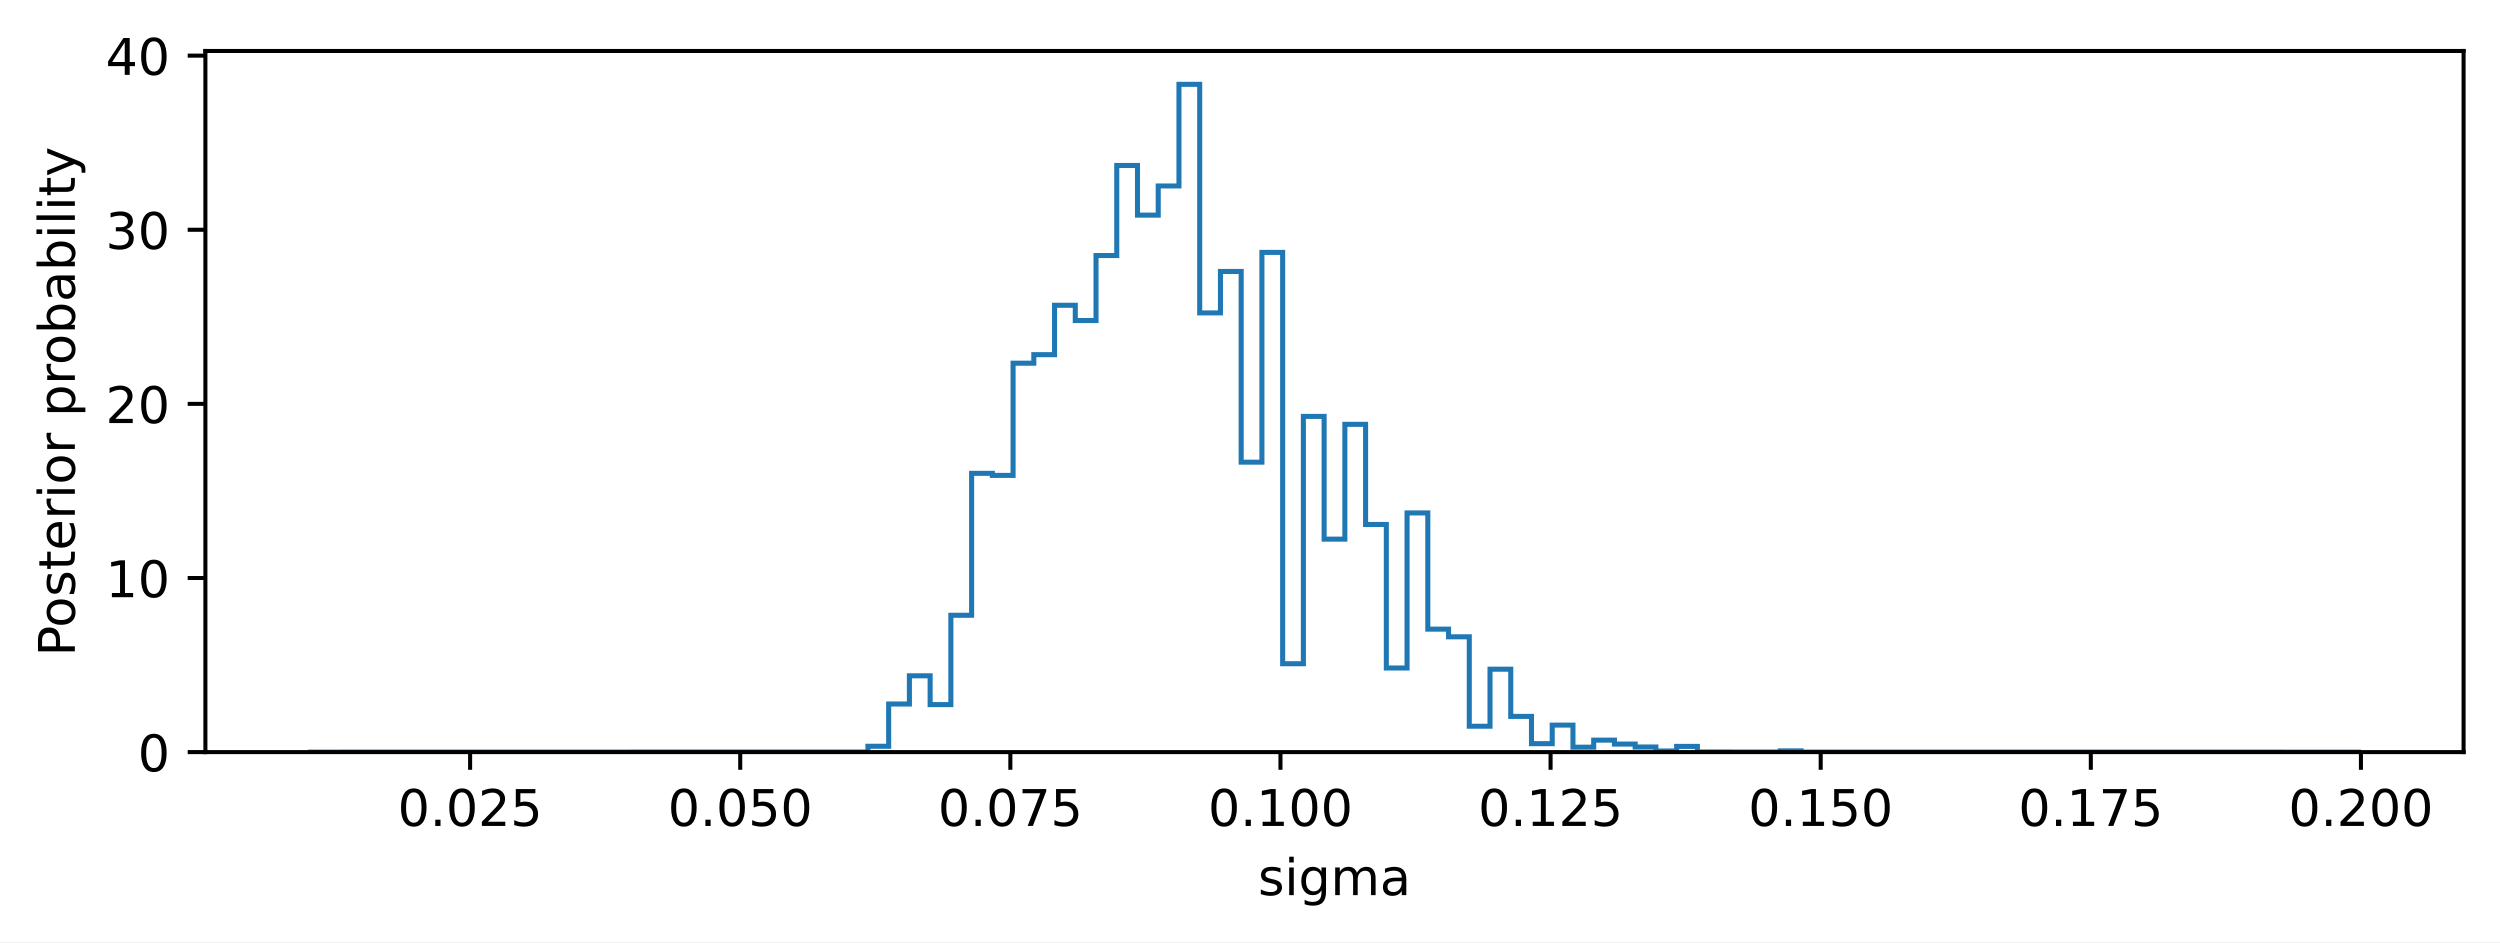
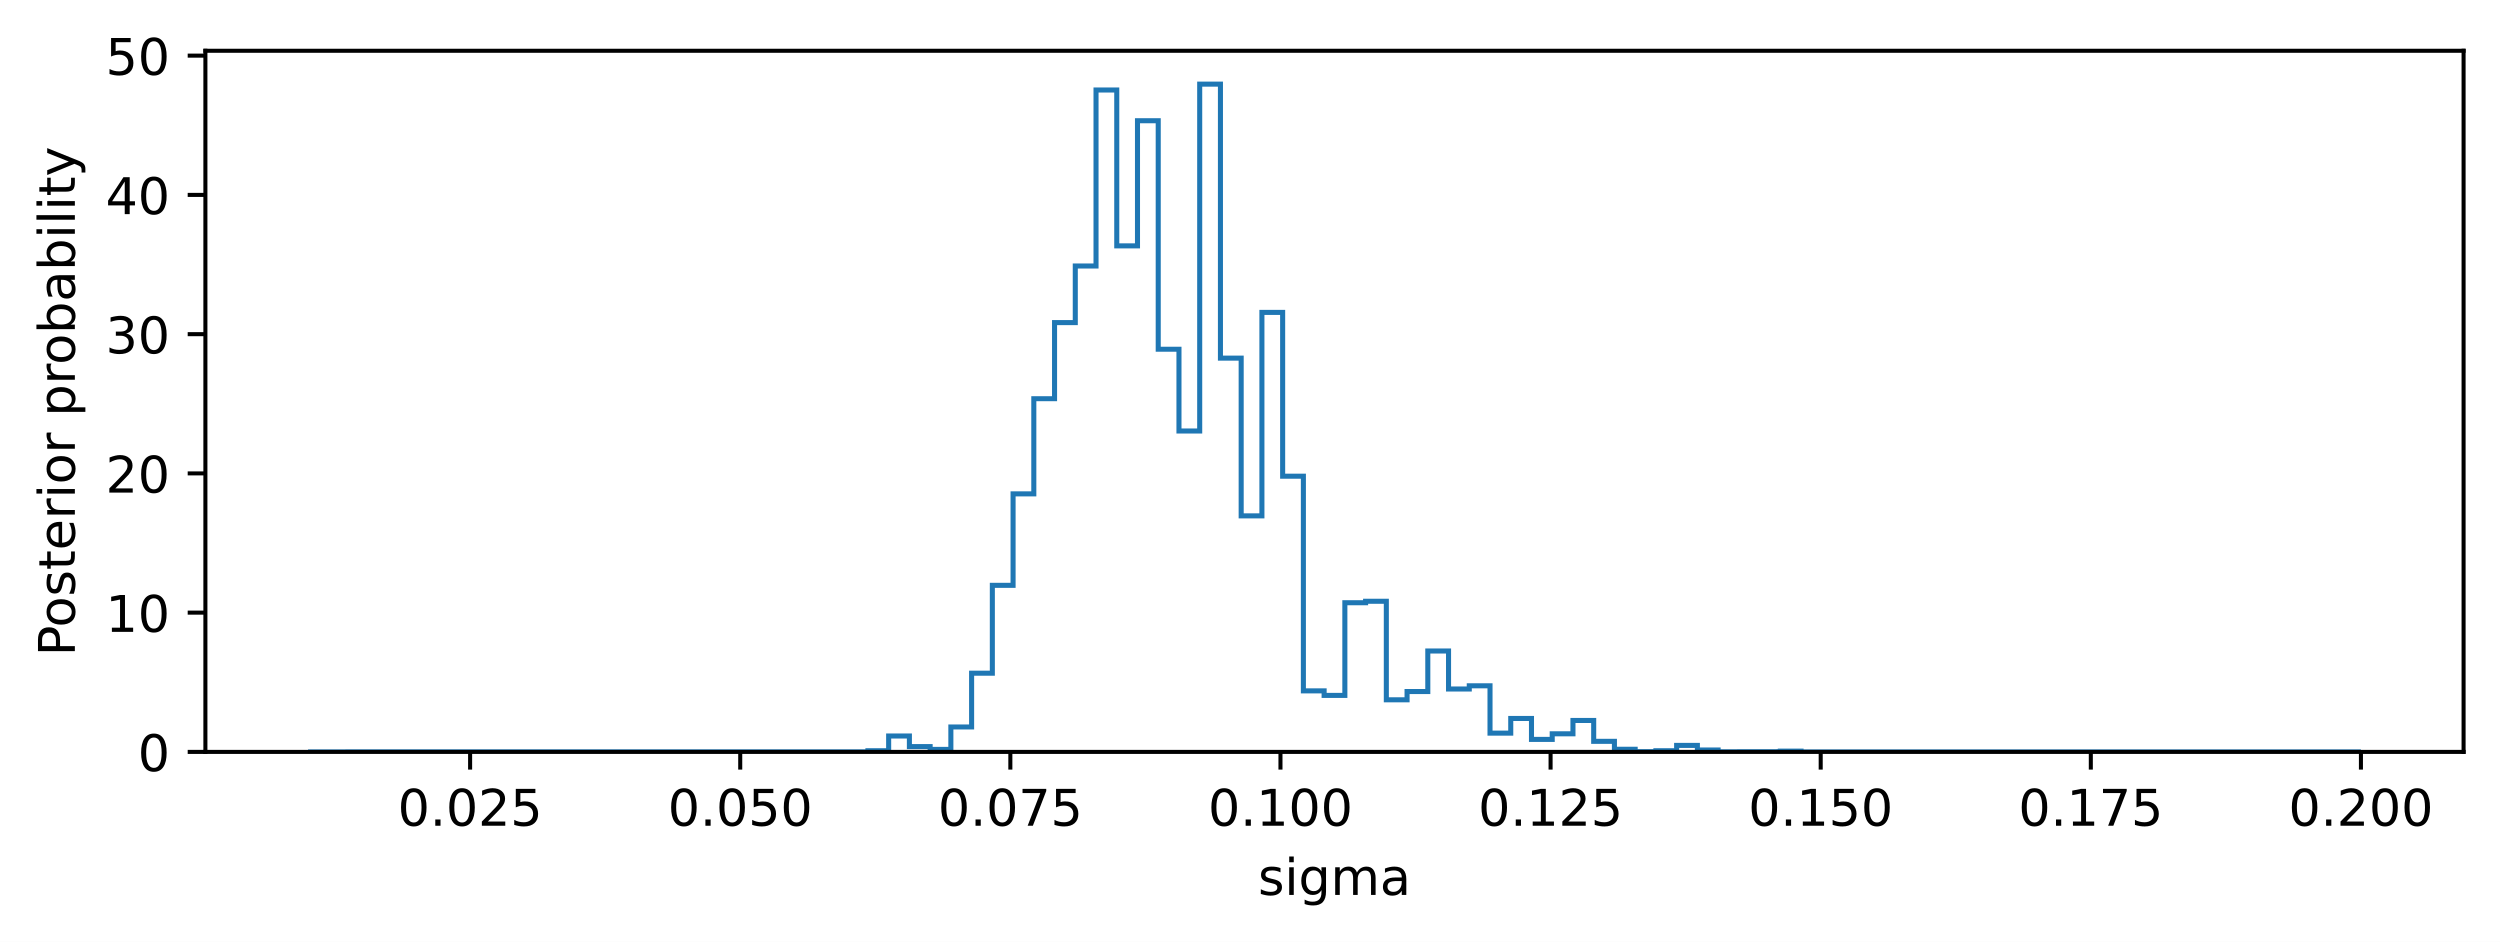
- <svg xmlns="http://www.w3.org/2000/svg" xmlns:xlink="http://www.w3.org/1999/xlink" height="186.234pt" version="1.1" viewBox="0 0 494.203 186.234" width="494.203pt">
+ <svg xmlns="http://www.w3.org/2000/svg" xmlns:xlink="http://www.w3.org/1999/xlink" height="186.192pt" version="1.1" viewBox="0 0 494.203 186.192" width="494.203pt">
  <defs>
    <style type="text/css">*{stroke-linecap:butt;stroke-linejoin:round;}</style>
  </defs>
  <g id="figure_1">
    <g id="patch_1">
-       <path d="M 0 186.234  L 494.203 186.234  L 494.203 0  L 0 0  z " style="fill:#ffffff;" />
+       <path d="M 0 186.192  L 494.203 186.192  L 494.203 0  L 0 0  z " style="fill:#ffffff;" />
    </g>
    <g id="axes_1">
      <g id="patch_2">
-         <path d="M 40.603 148.677  L 487.003 148.677  L 487.003 10.077  L 40.603 10.077  z " style="fill:#ffffff;" />
+         <path d="M 40.603 148.636  L 487.003 148.636  L 487.003 10.036  L 40.603 10.036  z " style="fill:#ffffff;" />
      </g>
      <g id="matplotlib.axis_1">
        <g id="xtick_1">
          <g id="line2d_1">
            <defs>
-               <path d="M 0 0  L 0 3.5  " id="me7e5f3bb08" style="stroke:#000000;stroke-width:0.8;" />
+               <path d="M 0 0  L 0 3.5  " id="m5c77fb32e3" style="stroke:#000000;stroke-width:0.8;" />
            </defs>
            <g>
-               <use style="stroke:#000000;stroke-width:0.8;" x="92.932" xlink:href="#me7e5f3bb08" y="148.677" />
+               <use style="stroke:#000000;stroke-width:0.8;" x="92.932" xlink:href="#m5c77fb32e3" y="148.636" />
            </g>
          </g>
          <g id="text_1">
-             <g transform="translate(78.61825 163.2758)scale(0.1 -0.1)">
+             <g transform="translate(78.61825 163.2345)scale(0.1 -0.1)">
              <defs>
                <path d="M 31.781 66.406  Q 24.172 66.406 20.328 58.906  Q 16.5 51.422 16.5 36.375  Q 16.5 21.391 20.328 13.891  Q 24.172 6.391 31.781 6.391  Q 39.453 6.391 43.281 13.891  Q 47.125 21.391 47.125 36.375  Q 47.125 51.422 43.281 58.906  Q 39.453 66.406 31.781 66.406  z M 31.781 74.219  Q 44.047 74.219 50.516 64.516  Q 56.984 54.828 56.984 36.375  Q 56.984 17.969 50.516 8.266  Q 44.047 -1.422 31.781 -1.422  Q 19.531 -1.422 13.062 8.266  Q 6.594 17.969 6.594 36.375  Q 6.594 54.828 13.062 64.516  Q 19.531 74.219 31.781 74.219  z " id="DejaVuSans-48" />
                <path d="M 10.688 12.406  L 21 12.406  L 21 0  L 10.688 0  z " id="DejaVuSans-46" />
                <path d="M 19.188 8.297  L 53.609 8.297  L 53.609 0  L 7.328 0  L 7.328 8.297  Q 12.938 14.109 22.625 23.891  Q 32.328 33.688 34.812 36.531  Q 39.547 41.844 41.422 45.531  Q 43.312 49.219 43.312 52.781  Q 43.312 58.594 39.234 62.25  Q 35.156 65.922 28.609 65.922  Q 23.969 65.922 18.812 64.312  Q 13.672 62.703 7.812 59.422  L 7.812 69.391  Q 13.766 71.781 18.938 73  Q 24.125 74.219 28.422 74.219  Q 39.75 74.219 46.484 68.547  Q 53.219 62.891 53.219 53.422  Q 53.219 48.922 51.531 44.891  Q 49.859 40.875 45.406 35.406  Q 44.188 33.984 37.641 27.219  Q 31.109 20.453 19.188 8.297  z " id="DejaVuSans-50" />
                <path d="M 10.797 72.906  L 49.516 72.906  L 49.516 64.594  L 19.828 64.594  L 19.828 46.734  Q 21.969 47.469 24.109 47.828  Q 26.266 48.188 28.422 48.188  Q 40.625 48.188 47.75 41.5  Q 54.891 34.812 54.891 23.391  Q 54.891 11.625 47.562 5.094  Q 40.234 -1.422 26.906 -1.422  Q 22.312 -1.422 17.547 -0.641  Q 12.797 0.141 7.719 1.703  L 7.719 11.625  Q 12.109 9.234 16.797 8.062  Q 21.484 6.891 26.703 6.891  Q 35.156 6.891 40.078 11.328  Q 45.016 15.766 45.016 23.391  Q 45.016 31 40.078 35.438  Q 35.156 39.891 26.703 39.891  Q 22.75 39.891 18.812 39.016  Q 14.891 38.141 10.797 36.281  z " id="DejaVuSans-53" />
              </defs>
              <use xlink:href="#DejaVuSans-48" />
              <use x="63.623" xlink:href="#DejaVuSans-46" />
              <use x="95.41" xlink:href="#DejaVuSans-48" />
              <use x="159.033" xlink:href="#DejaVuSans-50" />
              <use x="222.656" xlink:href="#DejaVuSans-53" />
            </g>
          </g>
        </g>
        <g id="xtick_2">
          <g id="line2d_2">
            <g>
-               <use style="stroke:#000000;stroke-width:0.8;" x="146.329" xlink:href="#me7e5f3bb08" y="148.677" />
+               <use style="stroke:#000000;stroke-width:0.8;" x="146.329" xlink:href="#m5c77fb32e3" y="148.636" />
            </g>
          </g>
          <g id="text_2">
-             <g transform="translate(132.0154 163.2758)scale(0.1 -0.1)">
+             <g transform="translate(132.0154 163.2345)scale(0.1 -0.1)">
              <use xlink:href="#DejaVuSans-48" />
              <use x="63.623" xlink:href="#DejaVuSans-46" />
              <use x="95.41" xlink:href="#DejaVuSans-48" />
              <use x="159.033" xlink:href="#DejaVuSans-53" />
              <use x="222.656" xlink:href="#DejaVuSans-48" />
            </g>
          </g>
        </g>
        <g id="xtick_3">
          <g id="line2d_3">
            <g>
-               <use style="stroke:#000000;stroke-width:0.8;" x="199.727" xlink:href="#me7e5f3bb08" y="148.677" />
+               <use style="stroke:#000000;stroke-width:0.8;" x="199.727" xlink:href="#m5c77fb32e3" y="148.636" />
            </g>
          </g>
          <g id="text_3">
-             <g transform="translate(185.4125 163.2758)scale(0.1 -0.1)">
+             <g transform="translate(185.4125 163.2345)scale(0.1 -0.1)">
              <defs>
                <path d="M 8.203 72.906  L 55.078 72.906  L 55.078 68.703  L 28.609 0  L 18.312 0  L 43.219 64.594  L 8.203 64.594  z " id="DejaVuSans-55" />
              </defs>
              <use xlink:href="#DejaVuSans-48" />
              <use x="63.623" xlink:href="#DejaVuSans-46" />
              <use x="95.41" xlink:href="#DejaVuSans-48" />
              <use x="159.033" xlink:href="#DejaVuSans-55" />
              <use x="222.656" xlink:href="#DejaVuSans-53" />
            </g>
          </g>
        </g>
        <g id="xtick_4">
          <g id="line2d_4">
            <g>
-               <use style="stroke:#000000;stroke-width:0.8;" x="253.124" xlink:href="#me7e5f3bb08" y="148.677" />
+               <use style="stroke:#000000;stroke-width:0.8;" x="253.124" xlink:href="#m5c77fb32e3" y="148.636" />
            </g>
          </g>
          <g id="text_4">
-             <g transform="translate(238.8096 163.2758)scale(0.1 -0.1)">
+             <g transform="translate(238.8096 163.2345)scale(0.1 -0.1)">
              <defs>
                <path d="M 12.406 8.297  L 28.516 8.297  L 28.516 63.922  L 10.984 60.406  L 10.984 69.391  L 28.422 72.906  L 38.281 72.906  L 38.281 8.297  L 54.391 8.297  L 54.391 0  L 12.406 0  z " id="DejaVuSans-49" />
              </defs>
              <use xlink:href="#DejaVuSans-48" />
              <use x="63.623" xlink:href="#DejaVuSans-46" />
              <use x="95.41" xlink:href="#DejaVuSans-49" />
              <use x="159.033" xlink:href="#DejaVuSans-48" />
              <use x="222.656" xlink:href="#DejaVuSans-48" />
            </g>
          </g>
        </g>
        <g id="xtick_5">
          <g id="line2d_5">
            <g>
-               <use style="stroke:#000000;stroke-width:0.8;" x="306.521" xlink:href="#me7e5f3bb08" y="148.677" />
+               <use style="stroke:#000000;stroke-width:0.8;" x="306.521" xlink:href="#m5c77fb32e3" y="148.636" />
            </g>
          </g>
          <g id="text_5">
-             <g transform="translate(292.2068 163.2758)scale(0.1 -0.1)">
+             <g transform="translate(292.2068 163.2345)scale(0.1 -0.1)">
              <use xlink:href="#DejaVuSans-48" />
              <use x="63.623" xlink:href="#DejaVuSans-46" />
              <use x="95.41" xlink:href="#DejaVuSans-49" />
              <use x="159.033" xlink:href="#DejaVuSans-50" />
              <use x="222.656" xlink:href="#DejaVuSans-53" />
            </g>
          </g>
        </g>
        <g id="xtick_6">
          <g id="line2d_6">
            <g>
-               <use style="stroke:#000000;stroke-width:0.8;" x="359.918" xlink:href="#me7e5f3bb08" y="148.677" />
+               <use style="stroke:#000000;stroke-width:0.8;" x="359.918" xlink:href="#m5c77fb32e3" y="148.636" />
            </g>
          </g>
          <g id="text_6">
-             <g transform="translate(345.6039 163.2758)scale(0.1 -0.1)">
+             <g transform="translate(345.6039 163.2345)scale(0.1 -0.1)">
              <use xlink:href="#DejaVuSans-48" />
              <use x="63.623" xlink:href="#DejaVuSans-46" />
              <use x="95.41" xlink:href="#DejaVuSans-49" />
              <use x="159.033" xlink:href="#DejaVuSans-53" />
              <use x="222.656" xlink:href="#DejaVuSans-48" />
            </g>
          </g>
        </g>
        <g id="xtick_7">
          <g id="line2d_7">
            <g>
-               <use style="stroke:#000000;stroke-width:0.8;" x="413.315" xlink:href="#me7e5f3bb08" y="148.677" />
+               <use style="stroke:#000000;stroke-width:0.8;" x="413.315" xlink:href="#m5c77fb32e3" y="148.636" />
            </g>
          </g>
          <g id="text_7">
-             <g transform="translate(399.001 163.2758)scale(0.1 -0.1)">
+             <g transform="translate(399.001 163.2345)scale(0.1 -0.1)">
              <use xlink:href="#DejaVuSans-48" />
              <use x="63.623" xlink:href="#DejaVuSans-46" />
              <use x="95.41" xlink:href="#DejaVuSans-49" />
              <use x="159.033" xlink:href="#DejaVuSans-55" />
              <use x="222.656" xlink:href="#DejaVuSans-53" />
            </g>
          </g>
        </g>
        <g id="xtick_8">
          <g id="line2d_8">
            <g>
-               <use style="stroke:#000000;stroke-width:0.8;" x="466.712" xlink:href="#me7e5f3bb08" y="148.677" />
+               <use style="stroke:#000000;stroke-width:0.8;" x="466.712" xlink:href="#m5c77fb32e3" y="148.636" />
            </g>
          </g>
          <g id="text_8">
-             <g transform="translate(452.3982 163.2758)scale(0.1 -0.1)">
+             <g transform="translate(452.3982 163.2345)scale(0.1 -0.1)">
              <use xlink:href="#DejaVuSans-48" />
              <use x="63.623" xlink:href="#DejaVuSans-46" />
              <use x="95.41" xlink:href="#DejaVuSans-50" />
              <use x="159.033" xlink:href="#DejaVuSans-48" />
              <use x="222.656" xlink:href="#DejaVuSans-48" />
            </g>
          </g>
        </g>
        <g id="text_9">
-           <g transform="translate(248.7008 176.954)scale(0.1 -0.1)">
+           <g transform="translate(248.7008 176.9126)scale(0.1 -0.1)">
            <defs>
              <path d="M 44.281 53.078  L 44.281 44.578  Q 40.484 46.531 36.375 47.5  Q 32.281 48.484 27.875 48.484  Q 21.188 48.484 17.844 46.438  Q 14.5 44.391 14.5 40.281  Q 14.5 37.156 16.891 35.375  Q 19.281 33.594 26.516 31.984  L 29.594 31.297  Q 39.156 29.25 43.188 25.516  Q 47.219 21.781 47.219 15.094  Q 47.219 7.469 41.188 3.016  Q 35.156 -1.422 24.609 -1.422  Q 20.219 -1.422 15.453 -0.562  Q 10.688 0.297 5.422 2  L 5.422 11.281  Q 10.406 8.688 15.234 7.391  Q 20.062 6.109 24.812 6.109  Q 31.156 6.109 34.562 8.281  Q 37.984 10.453 37.984 14.406  Q 37.984 18.062 35.516 20.016  Q 33.062 21.969 24.703 23.781  L 21.578 24.516  Q 13.234 26.266 9.516 29.906  Q 5.812 33.547 5.812 39.891  Q 5.812 47.609 11.281 51.797  Q 16.75 56 26.812 56  Q 31.781 56 36.172 55.266  Q 40.578 54.547 44.281 53.078  z " id="DejaVuSans-115" />
              <path d="M 9.422 54.688  L 18.406 54.688  L 18.406 0  L 9.422 0  z M 9.422 75.984  L 18.406 75.984  L 18.406 64.594  L 9.422 64.594  z " id="DejaVuSans-105" />
              <path d="M 45.406 27.984  Q 45.406 37.75 41.375 43.109  Q 37.359 48.484 30.078 48.484  Q 22.859 48.484 18.828 43.109  Q 14.797 37.75 14.797 27.984  Q 14.797 18.266 18.828 12.891  Q 22.859 7.516 30.078 7.516  Q 37.359 7.516 41.375 12.891  Q 45.406 18.266 45.406 27.984  z M 54.391 6.781  Q 54.391 -7.172 48.188 -13.984  Q 42 -20.797 29.203 -20.797  Q 24.469 -20.797 20.266 -20.094  Q 16.062 -19.391 12.109 -17.922  L 12.109 -9.188  Q 16.062 -11.328 19.922 -12.344  Q 23.781 -13.375 27.781 -13.375  Q 36.625 -13.375 41.016 -8.766  Q 45.406 -4.156 45.406 5.172  L 45.406 9.625  Q 42.625 4.781 38.281 2.391  Q 33.938 0 27.875 0  Q 17.828 0 11.672 7.656  Q 5.516 15.328 5.516 27.984  Q 5.516 40.672 11.672 48.328  Q 17.828 56 27.875 56  Q 33.938 56 38.281 53.609  Q 42.625 51.219 45.406 46.391  L 45.406 54.688  L 54.391 54.688  z " id="DejaVuSans-103" />
              <path d="M 52 44.188  Q 55.375 50.25 60.062 53.125  Q 64.75 56 71.094 56  Q 79.641 56 84.281 50.016  Q 88.922 44.047 88.922 33.016  L 88.922 0  L 79.891 0  L 79.891 32.719  Q 79.891 40.578 77.094 44.375  Q 74.312 48.188 68.609 48.188  Q 61.625 48.188 57.562 43.547  Q 53.516 38.922 53.516 30.906  L 53.516 0  L 44.484 0  L 44.484 32.719  Q 44.484 40.625 41.703 44.406  Q 38.922 48.188 33.109 48.188  Q 26.219 48.188 22.156 43.531  Q 18.109 38.875 18.109 30.906  L 18.109 0  L 9.078 0  L 9.078 54.688  L 18.109 54.688  L 18.109 46.188  Q 21.188 51.219 25.484 53.609  Q 29.781 56 35.688 56  Q 41.656 56 45.828 52.969  Q 50 49.953 52 44.188  z " id="DejaVuSans-109" />
              <path d="M 34.281 27.484  Q 23.391 27.484 19.188 25  Q 14.984 22.516 14.984 16.5  Q 14.984 11.719 18.141 8.906  Q 21.297 6.109 26.703 6.109  Q 34.188 6.109 38.703 11.406  Q 43.219 16.703 43.219 25.484  L 43.219 27.484  z M 52.203 31.203  L 52.203 0  L 43.219 0  L 43.219 8.297  Q 40.141 3.328 35.547 0.953  Q 30.953 -1.422 24.312 -1.422  Q 15.922 -1.422 10.953 3.297  Q 6 8.016 6 15.922  Q 6 25.141 12.172 29.828  Q 18.359 34.516 30.609 34.516  L 43.219 34.516  L 43.219 35.406  Q 43.219 41.609 39.141 45  Q 35.062 48.391 27.688 48.391  Q 23 48.391 18.547 47.266  Q 14.109 46.141 10.016 43.891  L 10.016 52.203  Q 14.938 54.109 19.578 55.047  Q 24.219 56 28.609 56  Q 40.484 56 46.344 49.844  Q 52.203 43.703 52.203 31.203  z " id="DejaVuSans-97" />
            </defs>
            <use xlink:href="#DejaVuSans-115" />
            <use x="52.1" xlink:href="#DejaVuSans-105" />
            <use x="79.883" xlink:href="#DejaVuSans-103" />
            <use x="143.359" xlink:href="#DejaVuSans-109" />
            <use x="240.771" xlink:href="#DejaVuSans-97" />
          </g>
        </g>
      </g>
      <g id="matplotlib.axis_2">
        <g id="ytick_1">
          <g id="line2d_9">
            <defs>
-               <path d="M 0 0  L -3.5 0  " id="m19f5b6ea7d" style="stroke:#000000;stroke-width:0.8;" />
+               <path d="M 0 0  L -3.5 0  " id="mf9fe8417e4" style="stroke:#000000;stroke-width:0.8;" />
            </defs>
            <g>
-               <use style="stroke:#000000;stroke-width:0.8;" x="40.603" xlink:href="#m19f5b6ea7d" y="148.677" />
+               <use style="stroke:#000000;stroke-width:0.8;" x="40.603" xlink:href="#mf9fe8417e4" y="148.636" />
            </g>
          </g>
          <g id="text_10">
-             <g transform="translate(27.24063 152.4766)scale(0.1 -0.1)">
+             <g transform="translate(27.24063 152.4353)scale(0.1 -0.1)">
              <use xlink:href="#DejaVuSans-48" />
            </g>
          </g>
        </g>
        <g id="ytick_2">
          <g id="line2d_10">
            <g>
-               <use style="stroke:#000000;stroke-width:0.8;" x="40.603" xlink:href="#m19f5b6ea7d" y="114.258" />
+               <use style="stroke:#000000;stroke-width:0.8;" x="40.603" xlink:href="#mf9fe8417e4" y="121.109" />
            </g>
          </g>
          <g id="text_11">
-             <g transform="translate(20.87813 118.0571)scale(0.1 -0.1)">
+             <g transform="translate(20.87813 124.9079)scale(0.1 -0.1)">
              <use xlink:href="#DejaVuSans-49" />
              <use x="63.623" xlink:href="#DejaVuSans-48" />
            </g>
          </g>
        </g>
        <g id="ytick_3">
          <g id="line2d_11">
            <g>
-               <use style="stroke:#000000;stroke-width:0.8;" x="40.603" xlink:href="#m19f5b6ea7d" y="79.838" />
+               <use style="stroke:#000000;stroke-width:0.8;" x="40.603" xlink:href="#mf9fe8417e4" y="93.581" />
            </g>
          </g>
          <g id="text_12">
-             <g transform="translate(20.87813 83.63753)scale(0.1 -0.1)">
+             <g transform="translate(20.87813 97.38054)scale(0.1 -0.1)">
              <use xlink:href="#DejaVuSans-50" />
              <use x="63.623" xlink:href="#DejaVuSans-48" />
            </g>
          </g>
        </g>
        <g id="ytick_4">
          <g id="line2d_12">
            <g>
-               <use style="stroke:#000000;stroke-width:0.8;" x="40.603" xlink:href="#m19f5b6ea7d" y="45.419" />
+               <use style="stroke:#000000;stroke-width:0.8;" x="40.603" xlink:href="#mf9fe8417e4" y="66.054" />
            </g>
          </g>
          <g id="text_13">
-             <g transform="translate(20.87813 49.21798)scale(0.1 -0.1)">
+             <g transform="translate(20.87813 69.85318)scale(0.1 -0.1)">
              <defs>
                <path d="M 40.578 39.312  Q 47.656 37.797 51.625 33  Q 55.609 28.219 55.609 21.188  Q 55.609 10.406 48.188 4.484  Q 40.766 -1.422 27.094 -1.422  Q 22.516 -1.422 17.656 -0.516  Q 12.797 0.391 7.625 2.203  L 7.625 11.719  Q 11.719 9.328 16.594 8.109  Q 21.484 6.891 26.812 6.891  Q 36.078 6.891 40.938 10.547  Q 45.797 14.203 45.797 21.188  Q 45.797 27.641 41.281 31.266  Q 36.766 34.906 28.719 34.906  L 20.219 34.906  L 20.219 43.016  L 29.109 43.016  Q 36.375 43.016 40.234 45.922  Q 44.094 48.828 44.094 54.297  Q 44.094 59.906 40.109 62.906  Q 36.141 65.922 28.719 65.922  Q 24.656 65.922 20.016 65.031  Q 15.375 64.156 9.812 62.312  L 9.812 71.094  Q 15.438 72.656 20.344 73.438  Q 25.25 74.219 29.594 74.219  Q 40.828 74.219 47.359 69.109  Q 53.906 64.016 53.906 55.328  Q 53.906 49.266 50.438 45.094  Q 46.969 40.922 40.578 39.312  z " id="DejaVuSans-51" />
              </defs>
              <use xlink:href="#DejaVuSans-51" />
              <use x="63.623" xlink:href="#DejaVuSans-48" />
            </g>
          </g>
        </g>
        <g id="ytick_5">
          <g id="line2d_13">
            <g>
-               <use style="stroke:#000000;stroke-width:0.8;" x="40.603" xlink:href="#m19f5b6ea7d" y="10.999" />
+               <use style="stroke:#000000;stroke-width:0.8;" x="40.603" xlink:href="#mf9fe8417e4" y="38.527" />
            </g>
          </g>
          <g id="text_14">
+             <g transform="translate(20.87813 42.32581)scale(0.1 -0.1)">
+               <defs>
+                 <path d="M 37.797 64.312  L 12.891 25.391  L 37.797 25.391  z M 35.203 72.906  L 47.609 72.906  L 47.609 25.391  L 58.016 25.391  L 58.016 17.188  L 47.609 17.188  L 47.609 0  L 37.797 0  L 37.797 17.188  L 4.891 17.188  L 4.891 26.703  z " id="DejaVuSans-52" />
+               </defs>
+               <use xlink:href="#DejaVuSans-52" />
+               <use x="63.623" xlink:href="#DejaVuSans-48" />
+             </g>
+           </g>
+         </g>
+         <g id="ytick_6">
+           <g id="line2d_14">
+             <g>
+               <use style="stroke:#000000;stroke-width:0.8;" x="40.603" xlink:href="#mf9fe8417e4" y="10.999" />
+             </g>
+           </g>
+           <g id="text_15">
            <g transform="translate(20.87813 14.79844)scale(0.1 -0.1)">
-               <defs>
-                 <path d="M 37.797 64.312  L 12.891 25.391  L 37.797 25.391  z M 35.203 72.906  L 47.609 72.906  L 47.609 25.391  L 58.016 25.391  L 58.016 17.188  L 47.609 17.188  L 47.609 0  L 37.797 0  L 37.797 17.188  L 4.891 17.188  L 4.891 26.703  z " id="DejaVuSans-52" />
-               </defs>
-               <use xlink:href="#DejaVuSans-52" />
-               <use x="63.623" xlink:href="#DejaVuSans-48" />
-             </g>
-           </g>
-         </g>
-         <g id="text_15">
-           <g transform="translate(14.79844 129.736)rotate(-90)scale(0.1 -0.1)">
+               <use xlink:href="#DejaVuSans-53" />
+               <use x="63.623" xlink:href="#DejaVuSans-48" />
+             </g>
+           </g>
+         </g>
+         <g id="text_16">
+           <g transform="translate(14.79844 129.6947)rotate(-90)scale(0.1 -0.1)">
            <defs>
              <path d="M 19.672 64.797  L 19.672 37.406  L 32.078 37.406  Q 38.969 37.406 42.719 40.969  Q 46.484 44.531 46.484 51.125  Q 46.484 57.672 42.719 61.234  Q 38.969 64.797 32.078 64.797  z M 9.812 72.906  L 32.078 72.906  Q 44.344 72.906 50.609 67.359  Q 56.891 61.812 56.891 51.125  Q 56.891 40.328 50.609 34.812  Q 44.344 29.297 32.078 29.297  L 19.672 29.297  L 19.672 0  L 9.812 0  z " id="DejaVuSans-80" />
              <path d="M 30.609 48.391  Q 23.391 48.391 19.188 42.75  Q 14.984 37.109 14.984 27.297  Q 14.984 17.484 19.156 11.844  Q 23.344 6.203 30.609 6.203  Q 37.797 6.203 41.984 11.859  Q 46.188 17.531 46.188 27.297  Q 46.188 37.016 41.984 42.703  Q 37.797 48.391 30.609 48.391  z M 30.609 56  Q 42.328 56 49.016 48.375  Q 55.719 40.766 55.719 27.297  Q 55.719 13.875 49.016 6.219  Q 42.328 -1.422 30.609 -1.422  Q 18.844 -1.422 12.172 6.219  Q 5.516 13.875 5.516 27.297  Q 5.516 40.766 12.172 48.375  Q 18.844 56 30.609 56  z " id="DejaVuSans-111" />
              <path d="M 18.312 70.219  L 18.312 54.688  L 36.812 54.688  L 36.812 47.703  L 18.312 47.703  L 18.312 18.016  Q 18.312 11.328 20.141 9.422  Q 21.969 7.516 27.594 7.516  L 36.812 7.516  L 36.812 0  L 27.594 0  Q 17.188 0 13.234 3.875  Q 9.281 7.766 9.281 18.016  L 9.281 47.703  L 2.688 47.703  L 2.688 54.688  L 9.281 54.688  L 9.281 70.219  z " id="DejaVuSans-116" />
              <path d="M 56.203 29.594  L 56.203 25.203  L 14.891 25.203  Q 15.484 15.922 20.484 11.062  Q 25.484 6.203 34.422 6.203  Q 39.594 6.203 44.453 7.469  Q 49.312 8.734 54.109 11.281  L 54.109 2.781  Q 49.266 0.734 44.188 -0.344  Q 39.109 -1.422 33.891 -1.422  Q 20.797 -1.422 13.156 6.188  Q 5.516 13.812 5.516 26.812  Q 5.516 40.234 12.766 48.109  Q 20.016 56 32.328 56  Q 43.359 56 49.781 48.891  Q 56.203 41.797 56.203 29.594  z M 47.219 32.234  Q 47.125 39.594 43.094 43.984  Q 39.062 48.391 32.422 48.391  Q 24.906 48.391 20.391 44.141  Q 15.875 39.891 15.188 32.172  z " id="DejaVuSans-101" />
              <path d="M 41.109 46.297  Q 39.594 47.172 37.812 47.578  Q 36.031 48 33.891 48  Q 26.266 48 22.188 43.047  Q 18.109 38.094 18.109 28.812  L 18.109 0  L 9.078 0  L 9.078 54.688  L 18.109 54.688  L 18.109 46.188  Q 20.953 51.172 25.484 53.578  Q 30.031 56 36.531 56  Q 37.453 56 38.578 55.875  Q 39.703 55.766 41.062 55.516  z " id="DejaVuSans-114" />
              <path id="DejaVuSans-32" />
              <path d="M 18.109 8.203  L 18.109 -20.797  L 9.078 -20.797  L 9.078 54.688  L 18.109 54.688  L 18.109 46.391  Q 20.953 51.266 25.266 53.625  Q 29.594 56 35.594 56  Q 45.562 56 51.781 48.094  Q 58.016 40.188 58.016 27.297  Q 58.016 14.406 51.781 6.484  Q 45.562 -1.422 35.594 -1.422  Q 29.594 -1.422 25.266 0.953  Q 20.953 3.328 18.109 8.203  z M 48.688 27.297  Q 48.688 37.203 44.609 42.844  Q 40.531 48.484 33.406 48.484  Q 26.266 48.484 22.188 42.844  Q 18.109 37.203 18.109 27.297  Q 18.109 17.391 22.188 11.75  Q 26.266 6.109 33.406 6.109  Q 40.531 6.109 44.609 11.75  Q 48.688 17.391 48.688 27.297  z " id="DejaVuSans-112" />
              <path d="M 48.688 27.297  Q 48.688 37.203 44.609 42.844  Q 40.531 48.484 33.406 48.484  Q 26.266 48.484 22.188 42.844  Q 18.109 37.203 18.109 27.297  Q 18.109 17.391 22.188 11.75  Q 26.266 6.109 33.406 6.109  Q 40.531 6.109 44.609 11.75  Q 48.688 17.391 48.688 27.297  z M 18.109 46.391  Q 20.953 51.266 25.266 53.625  Q 29.594 56 35.594 56  Q 45.562 56 51.781 48.094  Q 58.016 40.188 58.016 27.297  Q 58.016 14.406 51.781 6.484  Q 45.562 -1.422 35.594 -1.422  Q 29.594 -1.422 25.266 0.953  Q 20.953 3.328 18.109 8.203  L 18.109 0  L 9.078 0  L 9.078 75.984  L 18.109 75.984  z " id="DejaVuSans-98" />
              <path d="M 9.422 75.984  L 18.406 75.984  L 18.406 0  L 9.422 0  z " id="DejaVuSans-108" />
              <path d="M 32.172 -5.078  Q 28.375 -14.844 24.75 -17.812  Q 21.141 -20.797 15.094 -20.797  L 7.906 -20.797  L 7.906 -13.281  L 13.188 -13.281  Q 16.891 -13.281 18.938 -11.516  Q 21 -9.766 23.484 -3.219  L 25.094 0.875  L 2.984 54.688  L 12.5 54.688  L 29.594 11.922  L 46.688 54.688  L 56.203 54.688  z " id="DejaVuSans-121" />
            </defs>
            <use xlink:href="#DejaVuSans-80" />
            <use x="56.678" xlink:href="#DejaVuSans-111" />
            <use x="117.859" xlink:href="#DejaVuSans-115" />
            <use x="169.959" xlink:href="#DejaVuSans-116" />
            <use x="209.168" xlink:href="#DejaVuSans-101" />
            <use x="270.691" xlink:href="#DejaVuSans-114" />
            <use x="311.805" xlink:href="#DejaVuSans-105" />
            <use x="339.588" xlink:href="#DejaVuSans-111" />
            <use x="400.77" xlink:href="#DejaVuSans-114" />
            <use x="441.883" xlink:href="#DejaVuSans-32" />
            <use x="473.67" xlink:href="#DejaVuSans-112" />
            <use x="537.146" xlink:href="#DejaVuSans-114" />
            <use x="576.01" xlink:href="#DejaVuSans-111" />
            <use x="637.191" xlink:href="#DejaVuSans-98" />
            <use x="700.668" xlink:href="#DejaVuSans-97" />
            <use x="761.947" xlink:href="#DejaVuSans-98" />
            <use x="825.424" xlink:href="#DejaVuSans-105" />
            <use x="853.207" xlink:href="#DejaVuSans-108" />
            <use x="880.99" xlink:href="#DejaVuSans-105" />
            <use x="908.773" xlink:href="#DejaVuSans-116" />
            <use x="947.982" xlink:href="#DejaVuSans-121" />
          </g>
        </g>
      </g>
      <g id="patch_3">
-         <path clip-path="url(#pecfb7d6211)" d="M 60.894 148.677  L 171.572 148.652  L 171.572 147.523  L 175.671 147.523  L 175.671 139.162  L 179.77 139.162  L 179.77 133.589  L 183.869 133.589  L 183.869 139.285  L 187.968 139.285  L 187.968 121.623  L 192.068 121.623  L 192.068 93.572  L 196.167 93.572  L 196.167 93.98  L 200.266 93.98  L 200.266 71.798  L 204.365 71.798  L 204.365 70.114  L 208.464 70.114  L 208.464 60.348  L 212.563 60.348  L 212.563 63.367  L 216.663 63.367  L 216.663 50.52  L 220.762 50.52  L 220.762 32.714  L 224.861 32.714  L 224.861 42.522  L 228.96 42.522  L 228.96 36.762  L 233.059 36.762  L 233.059 16.677  L 237.158 16.677  L 237.158 61.854  L 241.258 61.854  L 241.258 53.669  L 245.357 53.669  L 245.357 91.362  L 249.456 91.362  L 249.456 49.89  L 253.555 49.89  L 253.555 131.204  L 257.654 131.204  L 257.654 82.313  L 261.754 82.313  L 261.754 106.581  L 265.853 106.581  L 265.853 83.878  L 269.952 83.878  L 269.952 103.675  L 274.051 103.675  L 274.051 132.052  L 278.15 132.052  L 278.15 101.392  L 282.249 101.392  L 282.249 124.364  L 286.349 124.364  L 286.349 125.878  L 290.448 125.878  L 290.448 143.563  L 294.547 143.563  L 294.547 132.285  L 298.646 132.285  L 298.646 141.619  L 302.745 141.619  L 302.745 147.005  L 306.844 147.005  L 306.844 143.339  L 310.944 143.339  L 310.944 147.701  L 315.043 147.701  L 315.043 146.314  L 319.142 146.314  L 319.142 147.085  L 323.241 147.085  L 323.241 147.667  L 327.34 147.667  L 327.34 148.462  L 331.439 148.462  L 331.439 147.548  L 335.539 147.548  L 335.539 148.643  L 351.935 148.658  L 351.935 148.428  L 356.035 148.428  L 356.035 148.666  L 466.712 148.677  L 466.712 148.677  " style="fill:none;stroke:#1f77b4;stroke-linejoin:miter;" />
+         <path clip-path="url(#p3229ffeb00)" d="M 60.894 148.636  L 171.572 148.635  L 171.572 148.399  L 175.671 148.399  L 175.671 145.493  L 179.77 145.493  L 179.77 147.591  L 183.869 147.591  L 183.869 148.143  L 187.968 148.143  L 187.968 143.707  L 192.068 143.707  L 192.068 133.084  L 196.167 133.084  L 196.167 115.705  L 200.266 115.705  L 200.266 97.623  L 204.365 97.623  L 204.365 78.815  L 208.464 78.815  L 208.464 63.771  L 212.563 63.771  L 212.563 52.581  L 216.663 52.581  L 216.663 17.785  L 220.762 17.785  L 220.762 48.602  L 224.861 48.602  L 224.861 23.867  L 228.96 23.867  L 228.96 69.037  L 233.059 69.037  L 233.059 85.195  L 237.158 85.195  L 237.158 16.636  L 241.258 16.636  L 241.258 70.791  L 245.357 70.791  L 245.357 101.975  L 249.456 101.975  L 249.456 61.753  L 253.555 61.753  L 253.555 94.134  L 257.654 94.134  L 257.654 136.569  L 261.754 136.569  L 261.754 137.465  L 265.853 137.465  L 265.853 119.154  L 269.952 119.154  L 269.952 118.86  L 274.051 118.86  L 274.051 138.341  L 278.15 138.341  L 278.15 136.707  L 282.249 136.707  L 282.249 128.687  L 286.349 128.687  L 286.349 136.202  L 290.448 136.202  L 290.448 135.574  L 294.547 135.574  L 294.547 144.931  L 298.646 144.931  L 298.646 142.03  L 302.745 142.03  L 302.745 146.164  L 306.844 146.164  L 306.844 145.058  L 310.944 145.058  L 310.944 142.427  L 315.043 142.427  L 315.043 146.551  L 319.142 146.551  L 319.142 148.115  L 323.241 148.115  L 323.241 148.59  L 327.34 148.59  L 327.34 148.408  L 331.439 148.408  L 331.439 147.357  L 335.539 147.357  L 335.539 148.256  L 339.638 148.256  L 339.638 148.616  L 351.935 148.595  L 351.935 148.48  L 356.035 148.48  L 356.035 148.636  L 466.712 148.636  L 466.712 148.636  " style="fill:none;stroke:#1f77b4;stroke-linejoin:miter;" />
      </g>
      <g id="patch_4">
-         <path d="M 40.603 148.677  L 40.603 10.077  " style="fill:none;stroke:#000000;stroke-linecap:square;stroke-linejoin:miter;stroke-width:0.8;" />
+         <path d="M 40.603 148.636  L 40.603 10.036  " style="fill:none;stroke:#000000;stroke-linecap:square;stroke-linejoin:miter;stroke-width:0.8;" />
      </g>
      <g id="patch_5">
-         <path d="M 487.003 148.677  L 487.003 10.077  " style="fill:none;stroke:#000000;stroke-linecap:square;stroke-linejoin:miter;stroke-width:0.8;" />
+         <path d="M 487.003 148.636  L 487.003 10.036  " style="fill:none;stroke:#000000;stroke-linecap:square;stroke-linejoin:miter;stroke-width:0.8;" />
      </g>
      <g id="patch_6">
-         <path d="M 40.603 148.677  L 487.003 148.677  " style="fill:none;stroke:#000000;stroke-linecap:square;stroke-linejoin:miter;stroke-width:0.8;" />
+         <path d="M 40.603 148.636  L 487.003 148.636  " style="fill:none;stroke:#000000;stroke-linecap:square;stroke-linejoin:miter;stroke-width:0.8;" />
      </g>
      <g id="patch_7">
-         <path d="M 40.603 10.077  L 487.003 10.077  " style="fill:none;stroke:#000000;stroke-linecap:square;stroke-linejoin:miter;stroke-width:0.8;" />
+         <path d="M 40.603 10.036  L 487.003 10.036  " style="fill:none;stroke:#000000;stroke-linecap:square;stroke-linejoin:miter;stroke-width:0.8;" />
      </g>
    </g>
  </g>
  <defs>
-     <clipPath id="pecfb7d6211">
-       <rect height="138.6" width="446.4" x="40.603" y="10.077" />
+     <clipPath id="p3229ffeb00">
+       <rect height="138.6" width="446.4" x="40.603" y="10.036" />
    </clipPath>
  </defs>
</svg>
